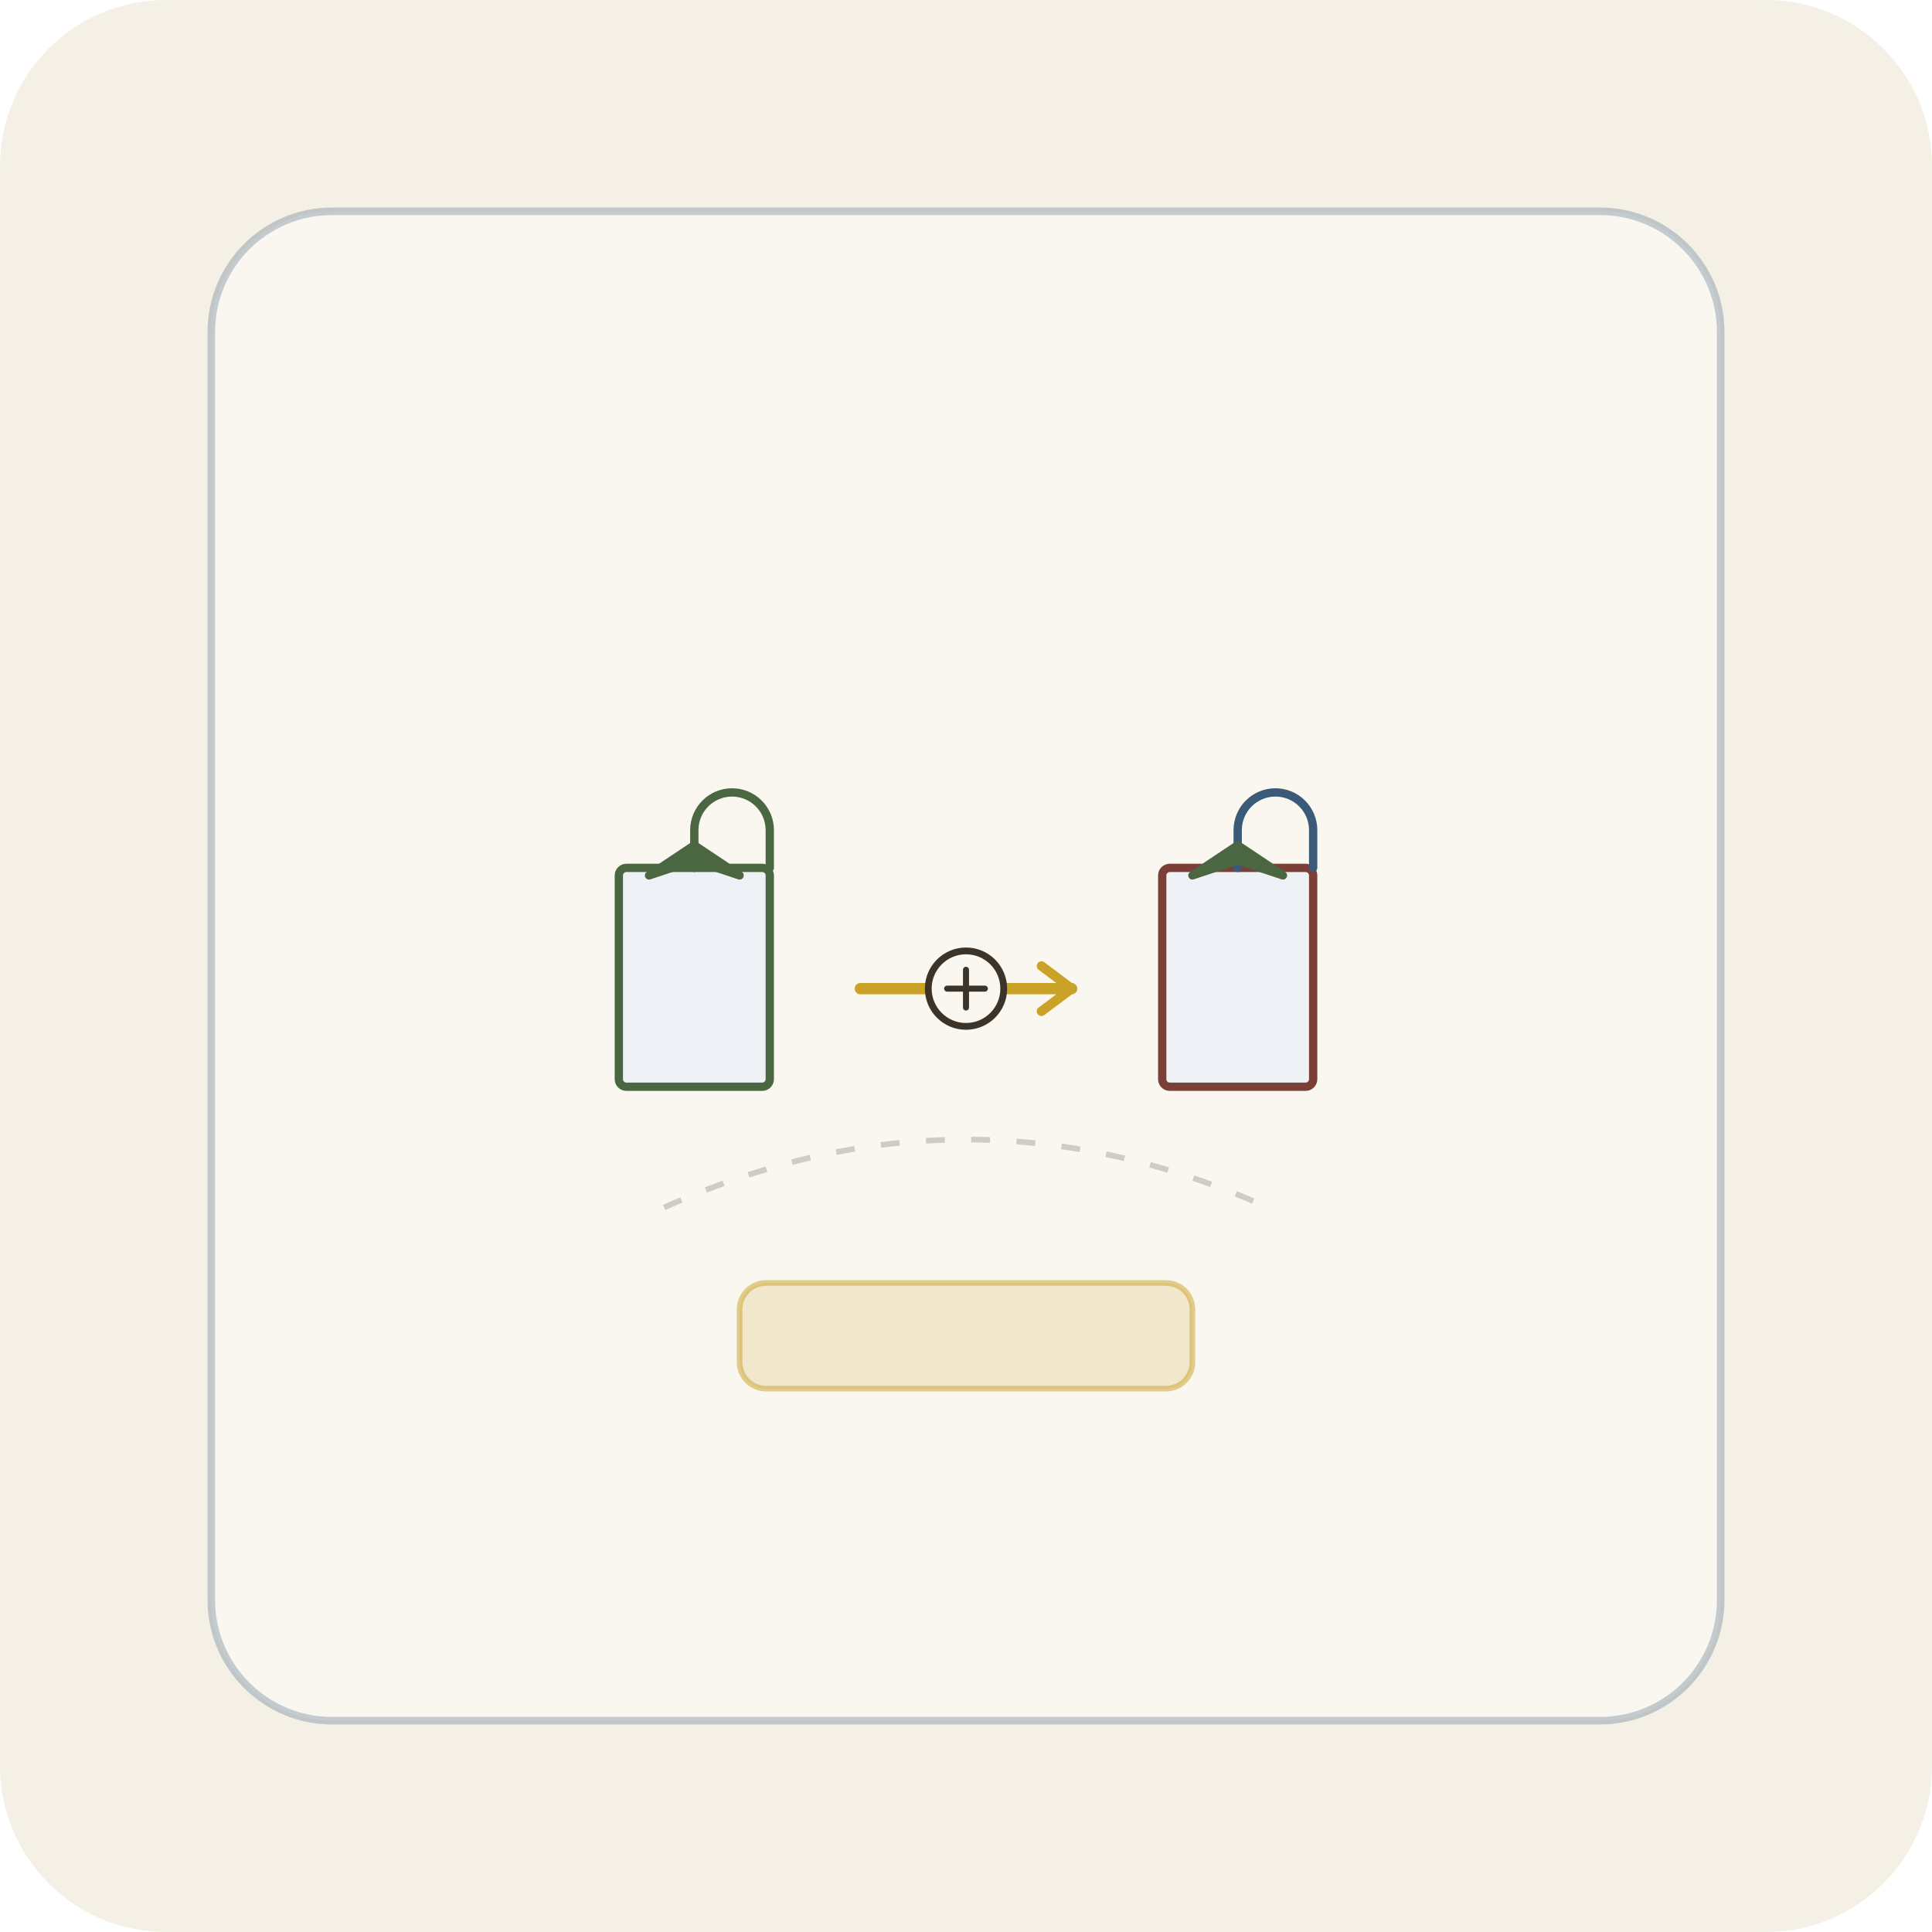
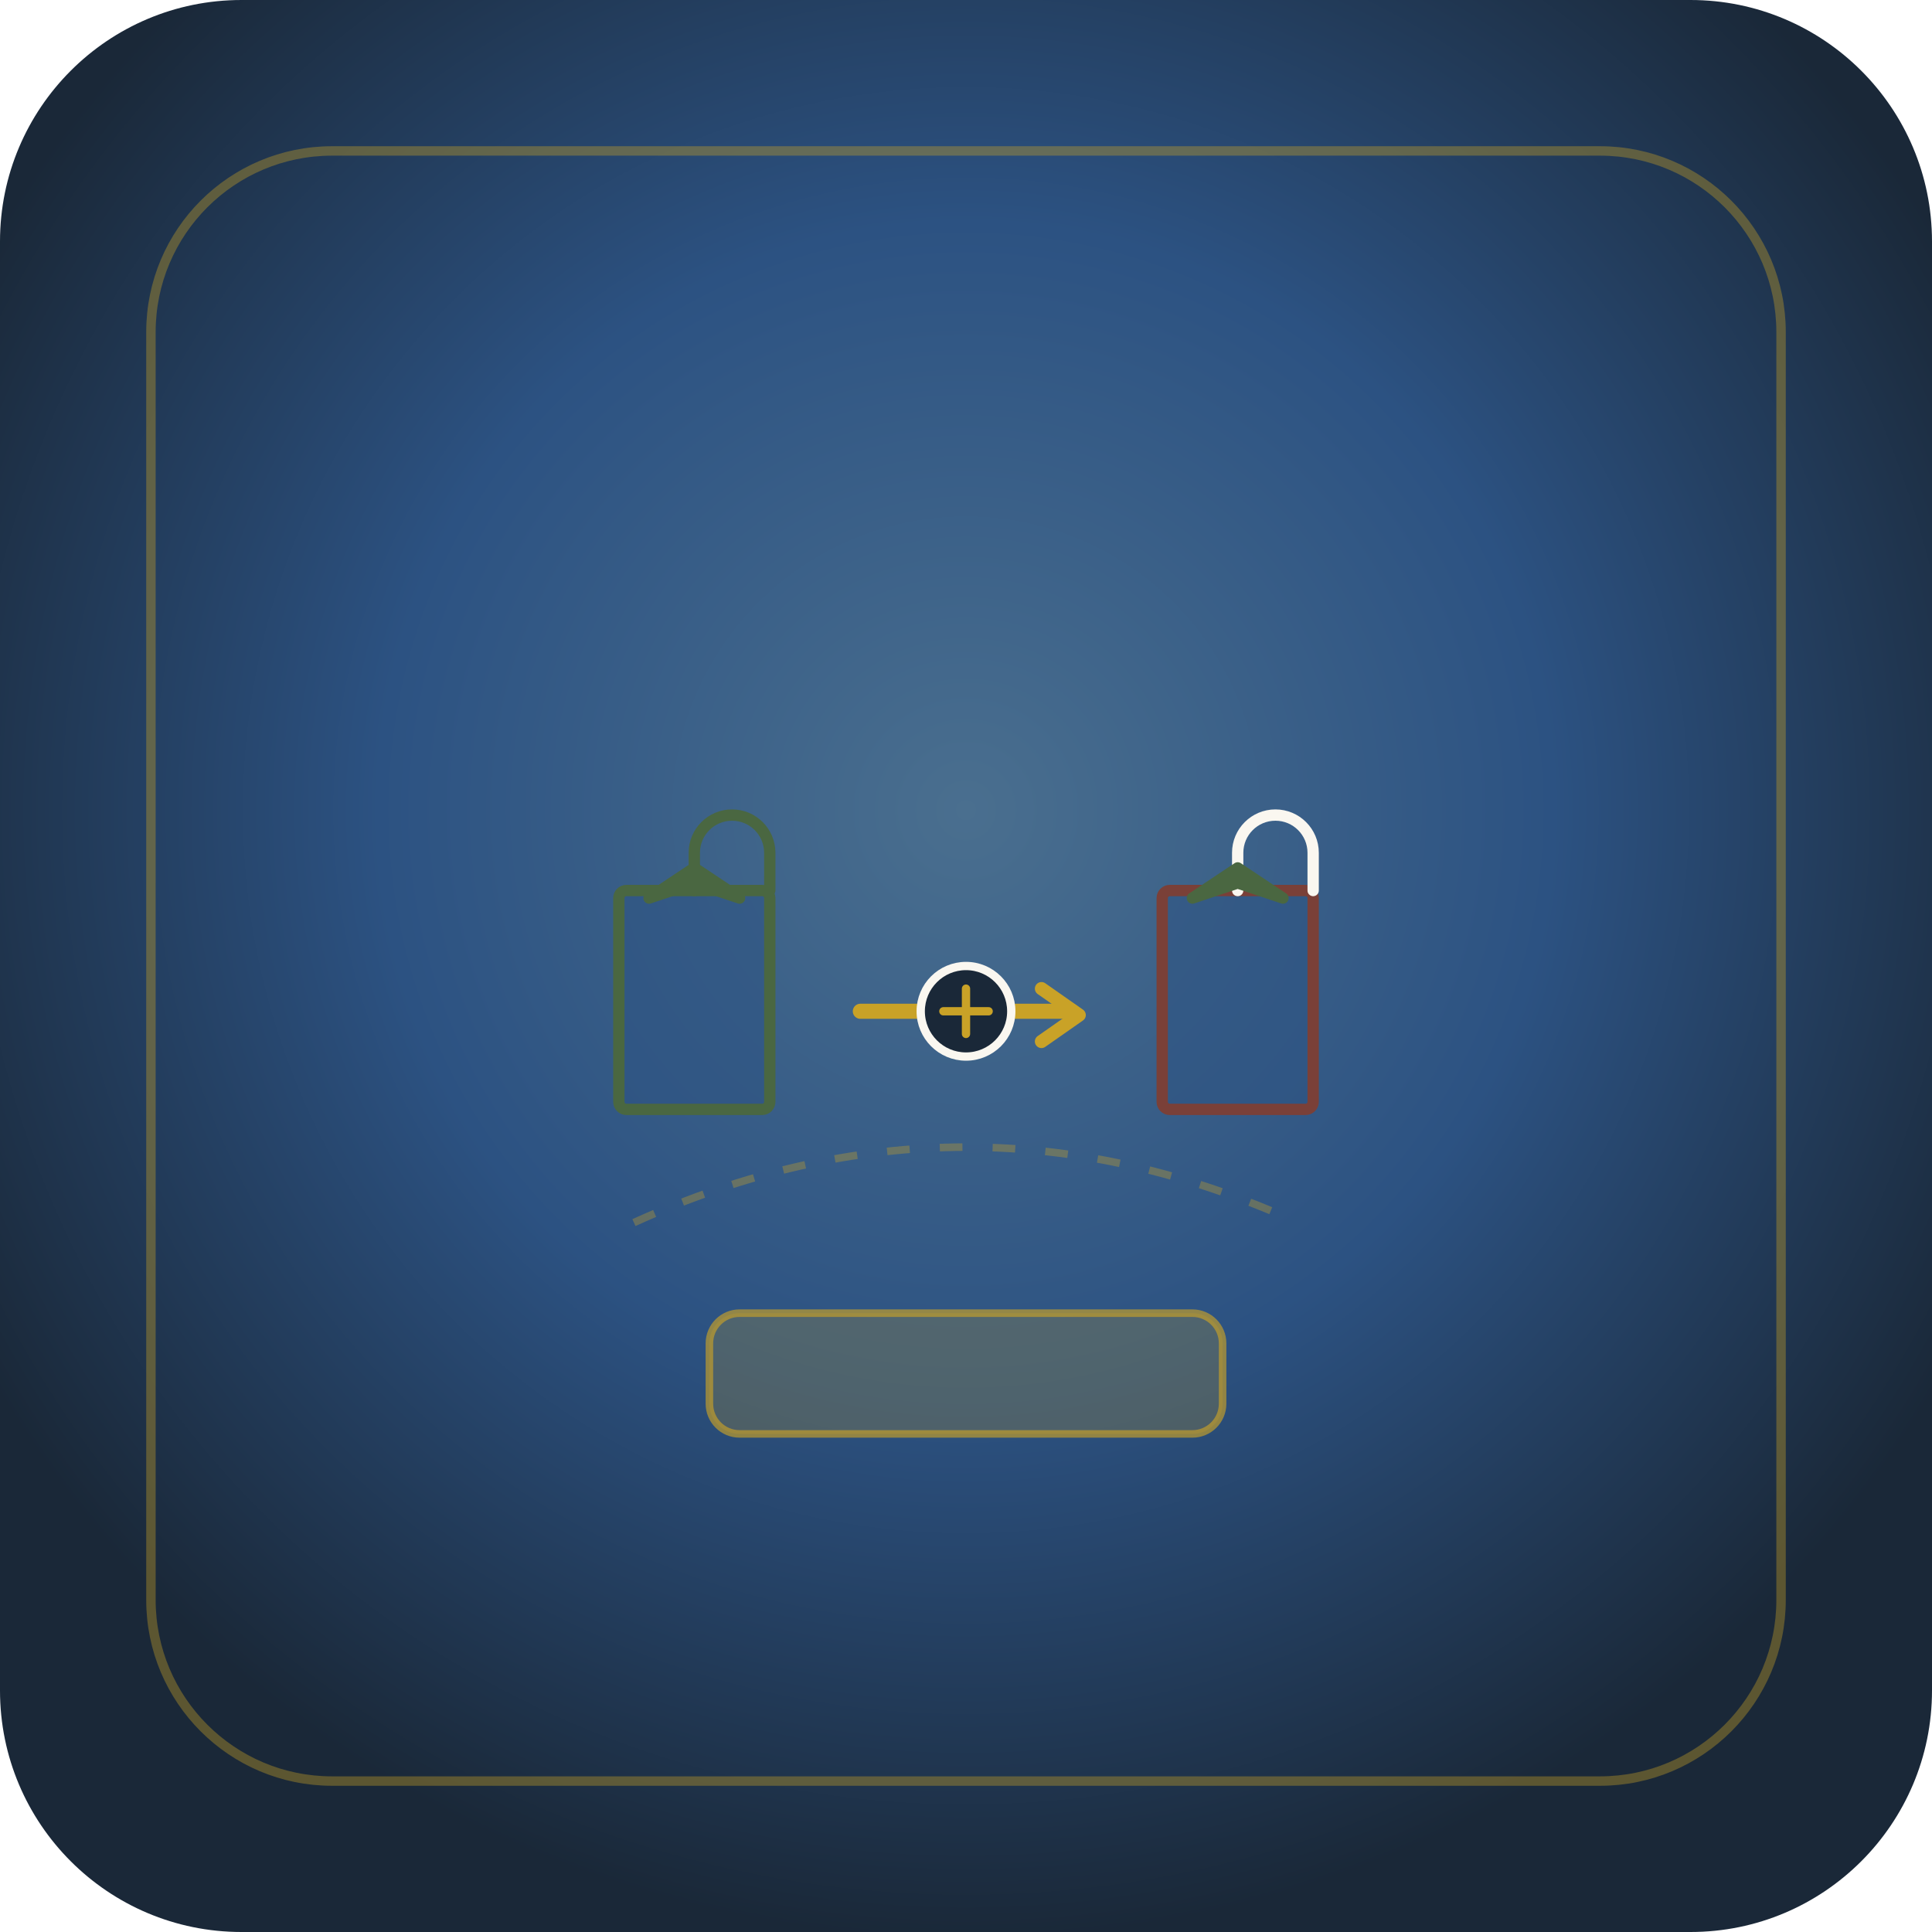
<svg xmlns="http://www.w3.org/2000/svg" width="512" height="512" viewBox="0 0 512 512" role="img" aria-label="Full tenancy unlock from move-in to move-out">
-   <rect width="512" height="512" rx="44" fill="#f4f0e6" />
-   <rect x="56" y="56" width="400" height="400" rx="32" fill="#faf7f0" stroke="#3b5a78" stroke-opacity="0.28" stroke-width="2" />
-   <g fill="none" stroke-linecap="round" stroke-linejoin="round" transform="translate(256 230)">
-     <g transform="translate(-72 0)" stroke-width="2.2">
-       <rect x="-20" y="0" width="40" height="58" rx="2" fill="#eef2f6" stroke="#4a6741" />
+   <defs>
+     <radialGradient id="sptv3-glow" cx="50%" cy="42%" r="58%">
+       <stop offset="0%" stop-color="#4a6f8f" />
+       <stop offset="52%" stop-color="#2c5282" />
+       <stop offset="100%" stop-color="#1a2838" />
+     </radialGradient>
+   </defs>
+   <rect width="512" height="512" rx="64" fill="url(#sptv3-glow)" />
+   <rect x="40" y="40" width="432" height="432" rx="48" fill="none" stroke="#c9a227" stroke-opacity="0.38" stroke-width="2.5" />
+   <g fill="none" stroke-linecap="round" stroke-linejoin="round" transform="translate(256 236)">
+     <g transform="translate(-72 0)" stroke-width="3">
+       <rect x="-20" y="0" width="40" height="58" rx="2" fill="#2c5282" fill-opacity="0.5" stroke="#4a6741" />
      <path d="M0 0V-10a10 10 0 0 1 20 0V0" stroke="#4a6741" />
      <path d="M0-6-12 2 0-2 12 2Z" fill="#4a6741" stroke="#4a6741" />
    </g>
-     <g transform="translate(72 0)" stroke-width="2.2">
-       <rect x="-20" y="0" width="40" height="58" rx="2" fill="#eef2f6" stroke="#7a4038" />
-       <path d="M0 0V-10a10 10 0 0 1 20 0V0" stroke="#3b5a78" />
+     <g transform="translate(72 0)" stroke-width="3">
+       <rect x="-20" y="0" width="40" height="58" rx="2" fill="#2c5282" fill-opacity="0.5" stroke="#7a4038" />
+       <path d="M0 0V-10a10 10 0 0 1 20 0V0" stroke="#faf7f0" />
      <path d="M0-6-12 2 0-2 12 2Z" fill="#4a6741" stroke="#4a6741" />
    </g>
-     <path d="M-28 32h56" stroke="#c9a227" stroke-width="3" />
-     <path d="M20 26l8 6-8 6" stroke="#c9a227" stroke-width="2.5" />
-     <circle cx="0" cy="32" r="10" fill="#faf7f0" stroke="#3d3429" stroke-width="1.8" />
-     <path d="M-5 32h10M0 27v10" stroke="#3d3429" stroke-width="1.6" />
+     <path d="M-28 32h56" stroke="#c9a227" stroke-width="4" />
+     <path d="M20 26l10 7-10 7" stroke="#c9a227" stroke-width="3.5" />
+     <circle cx="0" cy="32" r="12" fill="#1a2838" stroke="#faf7f0" stroke-width="2.2" />
+     <path d="M-6 32h12M0 26v12" stroke="#c9a227" stroke-width="2.2" />
  </g>
-   <path d="M176 320q80-36 160 0" fill="none" stroke="#3d3429" stroke-width="1.5" stroke-opacity="0.22" stroke-dasharray="5 7" />
-   <rect x="196" y="340" width="120" height="28" rx="7" fill="#c9a227" fill-opacity="0.18" stroke="#c9a227" stroke-width="1.5" stroke-opacity="0.5" />
+   <path d="M168 324q88-40 176 0" fill="none" stroke="#c9a227" stroke-width="2" stroke-opacity="0.35" stroke-dasharray="6 8" />
+   <rect x="188" y="348" width="136" height="32" rx="8" fill="#c9a227" fill-opacity="0.22" stroke="#c9a227" stroke-width="2" stroke-opacity="0.65" />
</svg>
